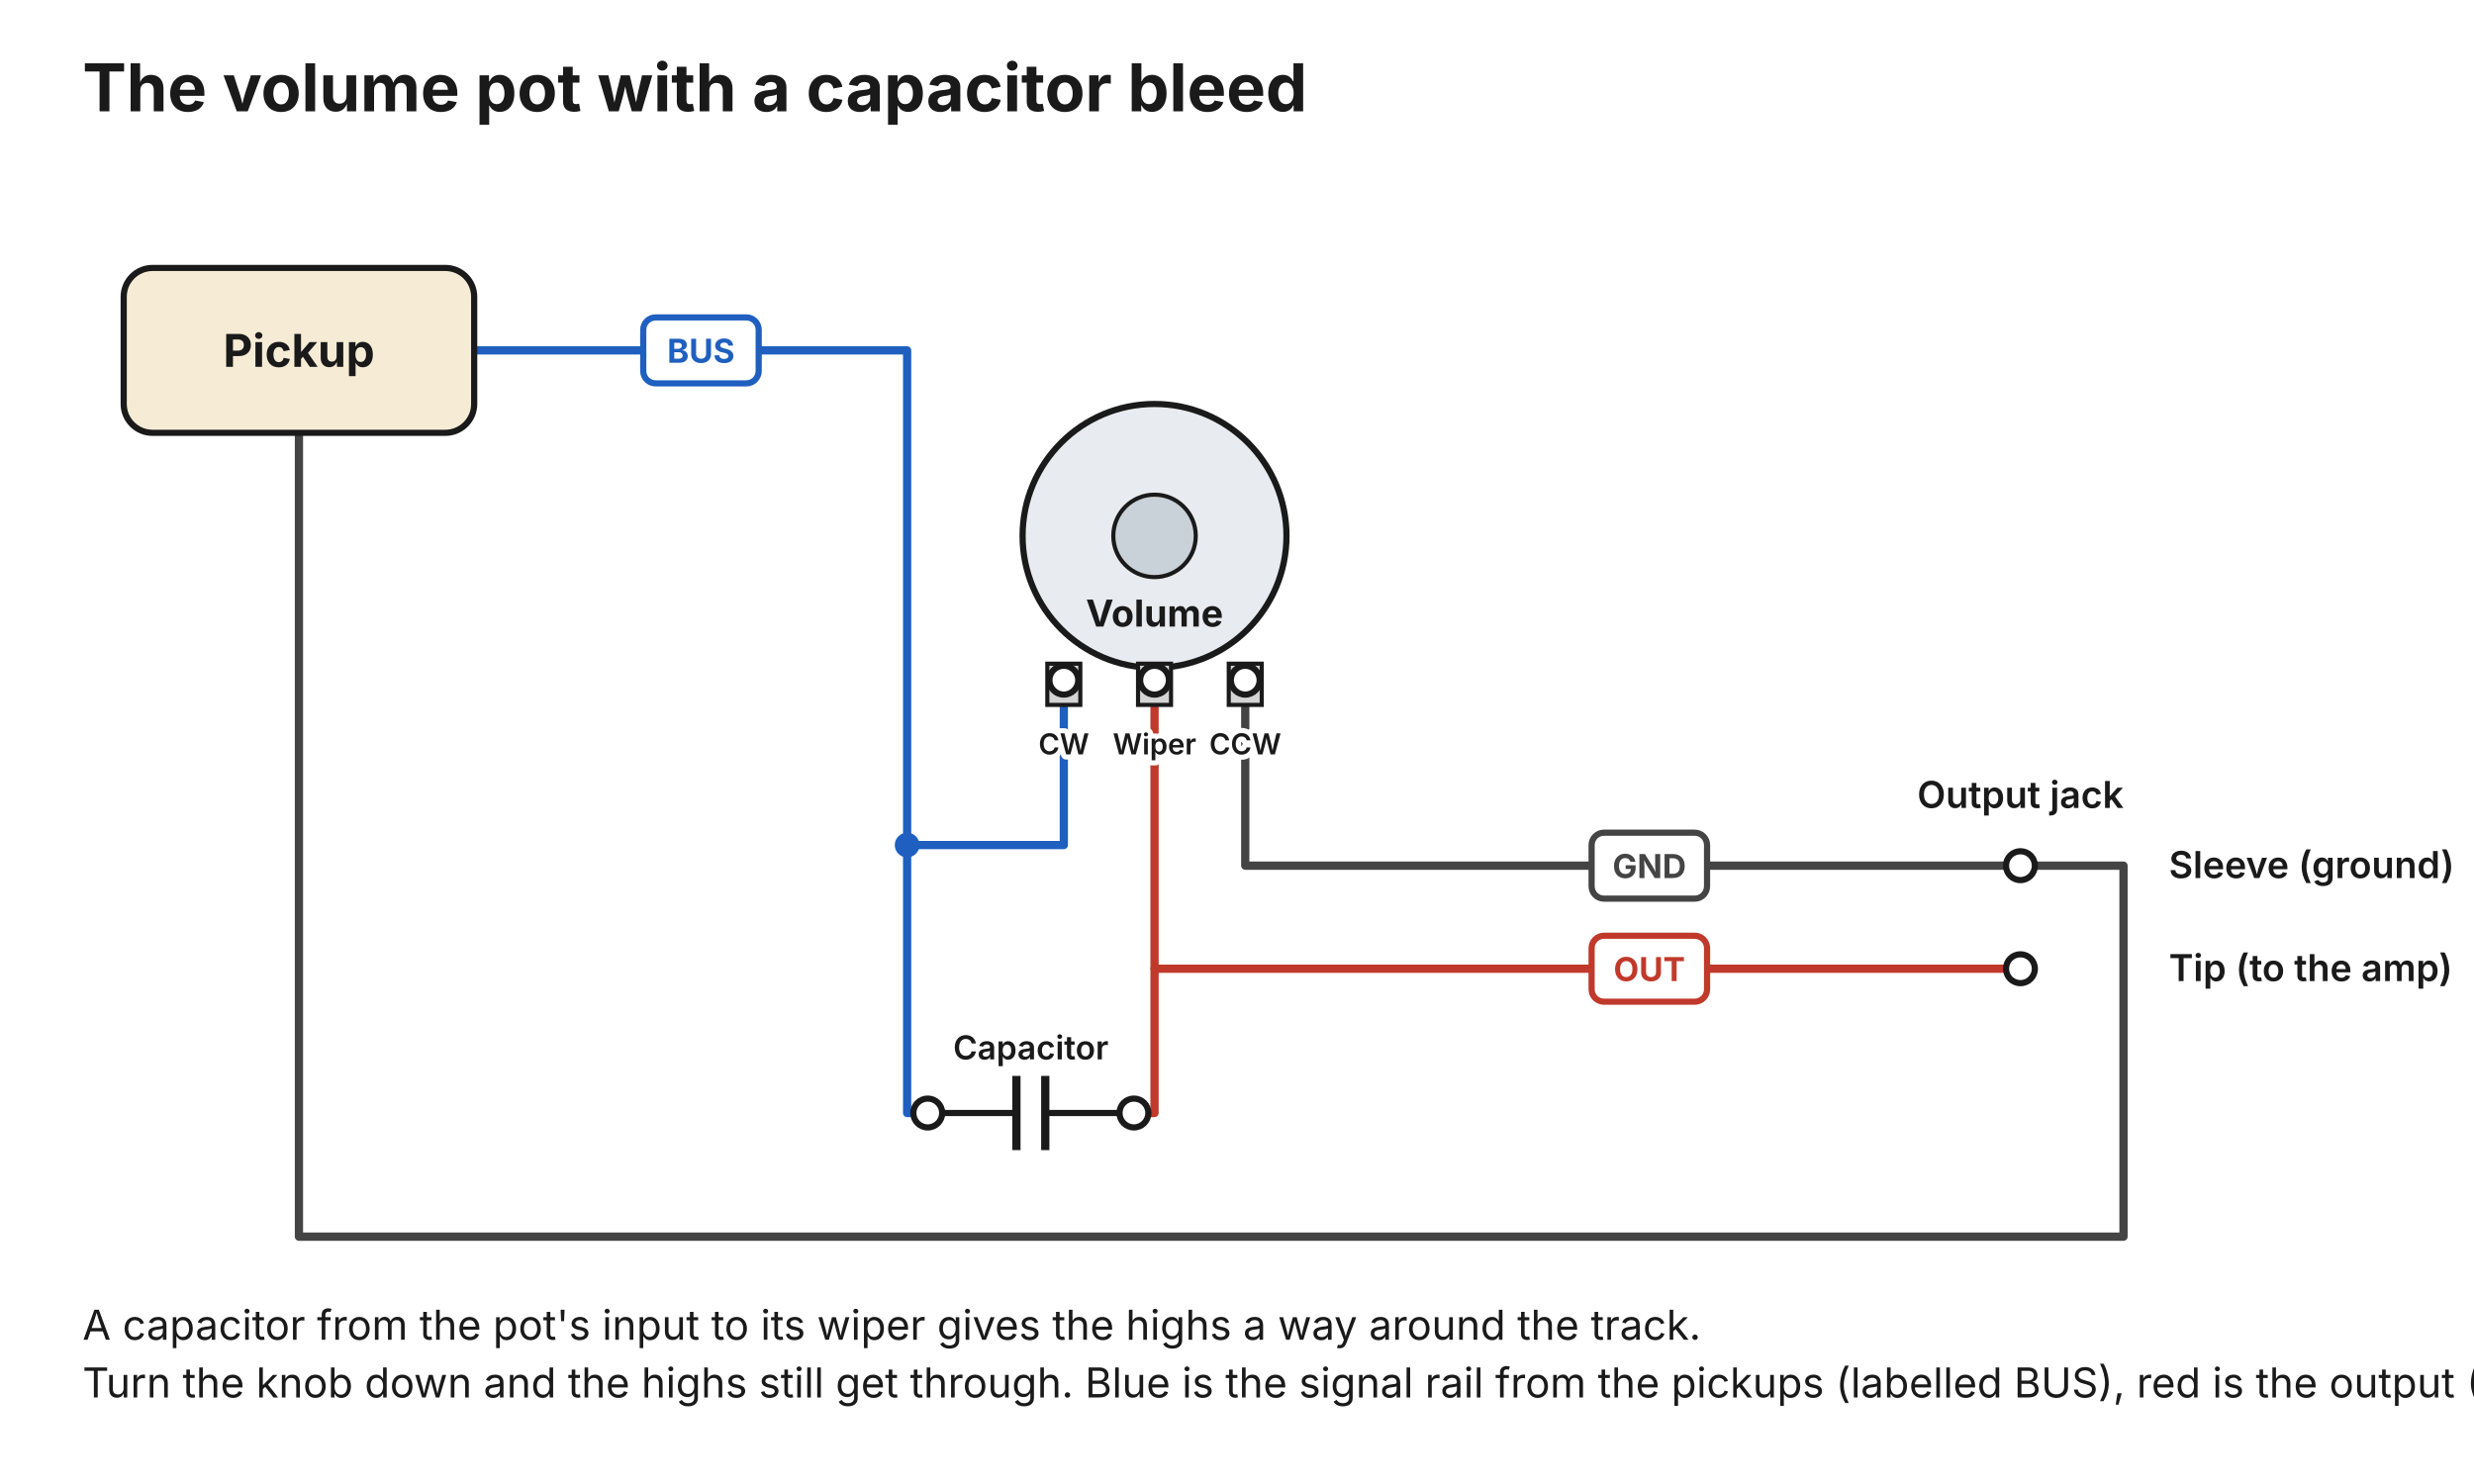
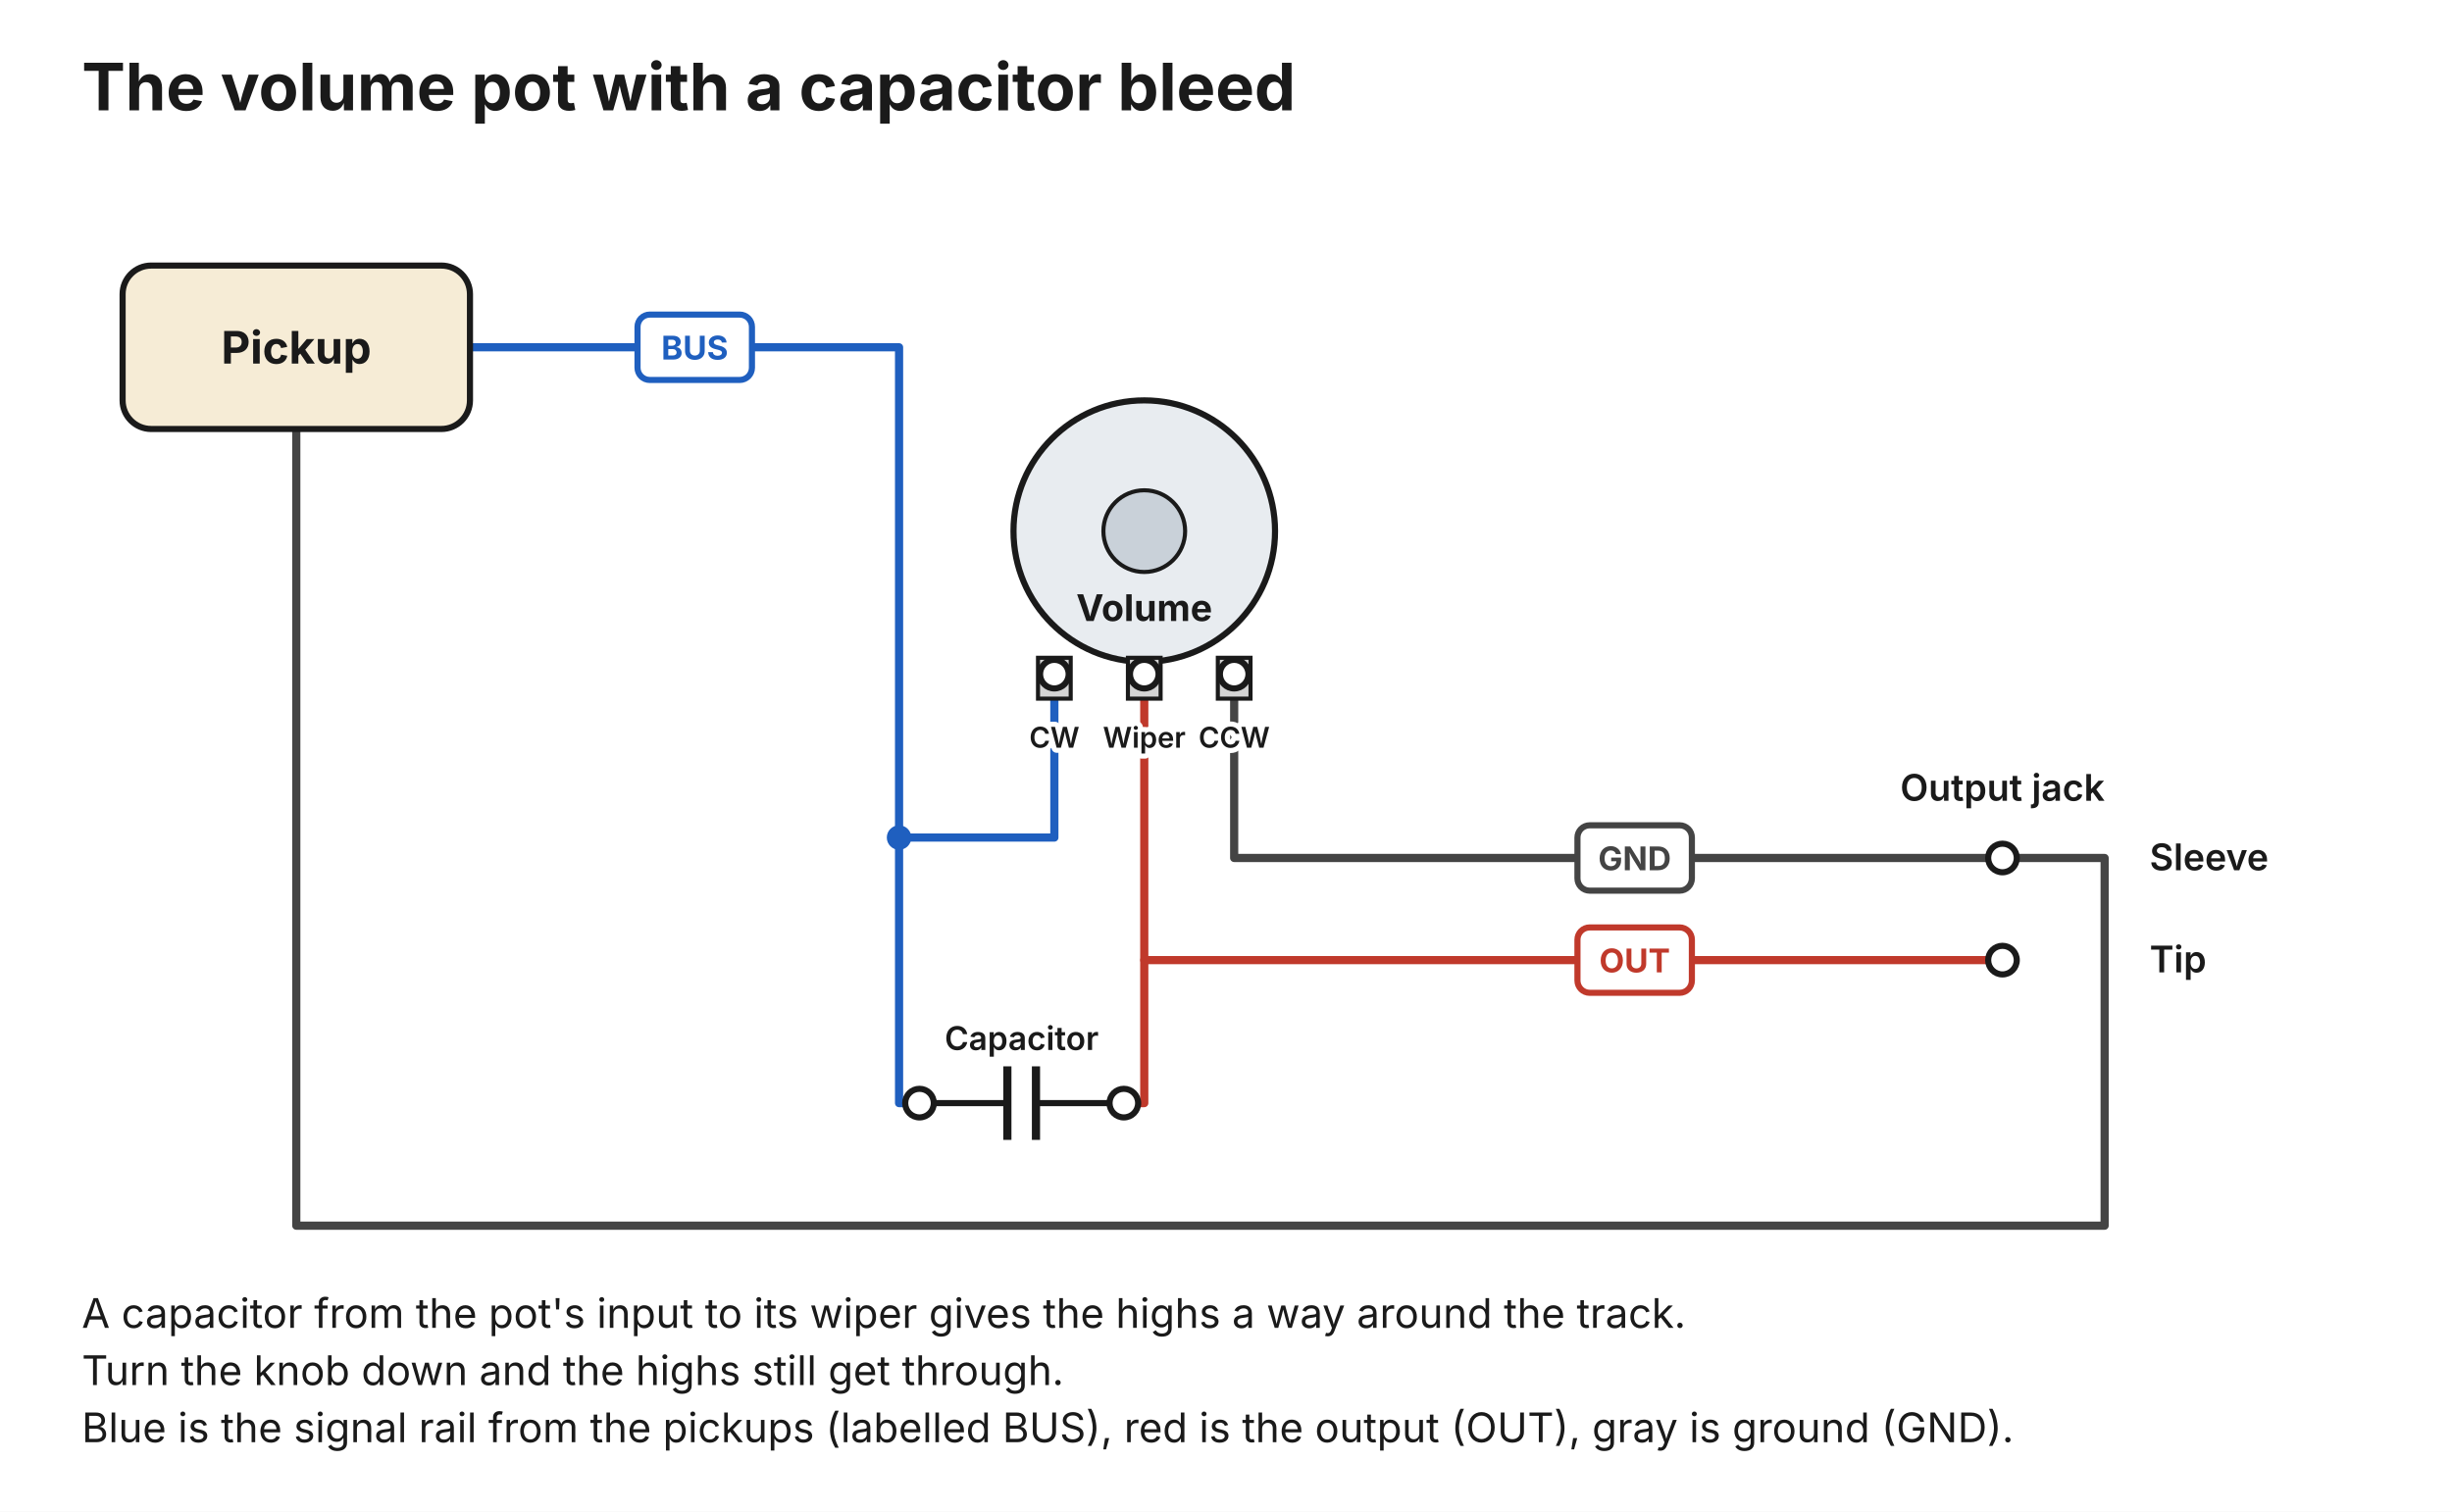
- <svg xmlns="http://www.w3.org/2000/svg" viewBox="0 0 1200 720" width="1200" height="720" role="img" aria-label="The volume pot with a capacitor bleed">
-   <rect width="1200" height="720" fill="#ffffff" />
+ <svg xmlns="http://www.w3.org/2000/svg" viewBox="0 0 1200 740" width="1200" height="740" role="img" aria-label="The volume pot with a capacitor bleed">
+   <rect width="1200" height="740" fill="#ffffff" />
  <text x="40" y="54" font-size="32" font-weight="700" text-anchor="start" fill="#1a1a1a" font-family="Inter, Helvetica, Arial, sans-serif">The volume pot with a capacitor bleed</text>
  <polyline data-wire="1" data-net="BUS" points="230,170 440,170 440,540 450,540" fill="none" stroke="#1f5fbf" stroke-width="4" stroke-linejoin="round" stroke-linecap="round" />
  <polyline data-wire="1" data-net="BUS" points="440,410 516,410 516,330" fill="none" stroke="#1f5fbf" stroke-width="4" stroke-linejoin="round" stroke-linecap="round" />
  <circle data-dot="1" cx="440" cy="410" r="6" fill="#1f5fbf" />
  <polyline data-wire="1" data-net="OUT" points="560,330 560,470 980,470" fill="none" stroke="#c0392b" stroke-width="4" stroke-linejoin="round" stroke-linecap="round" />
  <polyline data-wire="1" data-net="OUT" points="550,540 560,540 560,470" fill="none" stroke="#c0392b" stroke-width="4" stroke-linejoin="round" stroke-linecap="round" />
  <polyline data-wire="1" data-net="GND" points="604,330 604,420 980,420" fill="none" stroke="#444444" stroke-width="4" stroke-linejoin="round" stroke-linecap="round" />
  <polyline data-wire="1" data-net="GND" points="145,210 145,600 1030,600 1030,420 980,420" fill="none" stroke="#444444" stroke-width="4" stroke-linejoin="round" stroke-linecap="round" />
  <rect x="60" y="130" width="170" height="80" rx="14" fill="#f6ecd6" stroke="#1a1a1a" stroke-width="3" />
  <text x="145" y="178" font-size="22" font-weight="700" text-anchor="middle" fill="#1a1a1a" font-family="Inter, Helvetica, Arial, sans-serif">Pickup</text>
  <g data-pot="Volume" data-view="rear">
    <circle cx="560" cy="260" r="64" fill="#e8ecf0" stroke="#1a1a1a" stroke-width="3" />
    <circle cx="560" cy="260" r="20" fill="#c9d1d9" stroke="#1a1a1a" stroke-width="2" />
    <rect x="508" y="322" width="16" height="20" fill="#d4d4d4" stroke="#1a1a1a" stroke-width="2" />
    <circle data-terminal="VOL.IN" cx="516" cy="330" r="7" fill="#ffffff" stroke="#1a1a1a" stroke-width="3" />
    <text x="516" y="366" font-size="14" font-weight="600" text-anchor="middle" fill="#1a1a1a" stroke="#ffffff" stroke-width="5" stroke-linejoin="round" paint-order="stroke" font-family="Inter, Helvetica, Arial, sans-serif">CW</text>
    <rect x="552" y="322" width="16" height="20" fill="#d4d4d4" stroke="#1a1a1a" stroke-width="2" />
    <circle data-terminal="VOL.W" cx="560" cy="330" r="7" fill="#ffffff" stroke="#1a1a1a" stroke-width="3" />
    <text x="560" y="366" font-size="14" font-weight="600" text-anchor="middle" fill="#1a1a1a" stroke="#ffffff" stroke-width="5" stroke-linejoin="round" paint-order="stroke" font-family="Inter, Helvetica, Arial, sans-serif">Wiper</text>
    <rect x="596" y="322" width="16" height="20" fill="#d4d4d4" stroke="#1a1a1a" stroke-width="2" />
    <circle data-terminal="VOL.GND" cx="604" cy="330" r="7" fill="#ffffff" stroke="#1a1a1a" stroke-width="3" />
    <text x="604" y="366" font-size="14" font-weight="600" text-anchor="middle" fill="#1a1a1a" stroke="#ffffff" stroke-width="5" stroke-linejoin="round" paint-order="stroke" font-family="Inter, Helvetica, Arial, sans-serif">CCW</text>
    <text x="560" y="304" font-size="18" font-weight="700" text-anchor="middle" fill="#1a1a1a" font-family="Inter, Helvetica, Arial, sans-serif">Volume</text>
  </g>
  <g data-part="CAP">
    <line x1="450" y1="540" x2="493" y2="540" stroke="#1a1a1a" stroke-width="3" />
    <line x1="507" y1="540" x2="550" y2="540" stroke="#1a1a1a" stroke-width="3" />
    <line x1="493" y1="522" x2="493" y2="558" stroke="#1a1a1a" stroke-width="4" />
    <line x1="507" y1="522" x2="507" y2="558" stroke="#1a1a1a" stroke-width="4" />
    <circle data-terminal="CAP.1" cx="450" cy="540" r="7" fill="#ffffff" stroke="#1a1a1a" stroke-width="3" />
    <circle data-terminal="CAP.2" cx="550" cy="540" r="7" fill="#ffffff" stroke="#1a1a1a" stroke-width="3" />
    <text x="500" y="514" font-size="16" font-weight="600" text-anchor="middle" fill="#1a1a1a" stroke="#ffffff" stroke-width="5" stroke-linejoin="round" paint-order="stroke" font-family="Inter, Helvetica, Arial, sans-serif">Capacitor</text>
  </g>
  <circle data-terminal="JACK.SLV" cx="980" cy="420" r="7" fill="#ffffff" stroke="#1a1a1a" stroke-width="3" />
  <circle data-terminal="JACK.TIP" cx="980" cy="470" r="7" fill="#ffffff" stroke="#1a1a1a" stroke-width="3" />
-   <text x="1052" y="426" font-size="18" font-weight="600" text-anchor="start" fill="#1a1a1a" font-family="Inter, Helvetica, Arial, sans-serif">Sleeve (ground)</text>
-   <text x="1052" y="476" font-size="18" font-weight="600" text-anchor="start" fill="#1a1a1a" font-family="Inter, Helvetica, Arial, sans-serif">Tip (to the amp)</text>
+   <text x="1052" y="426" font-size="18" font-weight="600" text-anchor="start" fill="#1a1a1a" font-family="Inter, Helvetica, Arial, sans-serif">Sleeve</text>
+   <text x="1052" y="476" font-size="18" font-weight="600" text-anchor="start" fill="#1a1a1a" font-family="Inter, Helvetica, Arial, sans-serif">Tip</text>
  <text x="980" y="392" font-size="18" font-weight="600" text-anchor="middle" fill="#1a1a1a" font-family="Inter, Helvetica, Arial, sans-serif">Output jack</text>
  <g data-netlabel="BUS">
    <rect x="312" y="154" width="56" height="32" rx="6" fill="#ffffff" stroke="#1f5fbf" stroke-width="3" />
    <text x="340" y="176" font-size="16" font-weight="700" text-anchor="middle" fill="#1f5fbf" font-family="Inter, Helvetica, Arial, sans-serif">BUS</text>
  </g>
  <g data-netlabel="OUT">
    <rect x="772" y="454" width="56" height="32" rx="6" fill="#ffffff" stroke="#c0392b" stroke-width="3" />
    <text x="800" y="476" font-size="16" font-weight="700" text-anchor="middle" fill="#c0392b" font-family="Inter, Helvetica, Arial, sans-serif">OUT</text>
  </g>
  <g data-netlabel="GND">
    <rect x="772" y="404" width="56" height="32" rx="6" fill="#ffffff" stroke="#444444" stroke-width="3" />
    <text x="800" y="426" font-size="16" font-weight="700" text-anchor="middle" fill="#444444" font-family="Inter, Helvetica, Arial, sans-serif">GND</text>
  </g>
  <text x="40" y="650" font-size="20" font-weight="400" text-anchor="start" fill="#1a1a1a" font-family="Inter, Helvetica, Arial, sans-serif">A capacitor from the pot's input to its wiper gives the highs a way around the track.</text>
-   <text x="40" y="678" font-size="20" font-weight="400" text-anchor="start" fill="#1a1a1a" font-family="Inter, Helvetica, Arial, sans-serif">Turn the knob down and the highs still get through. Blue is the signal rail from the pickups (labelled BUS), red is the output (OUT), gray is ground (GND).</text>
+   <text x="40" y="678" font-size="20" font-weight="400" text-anchor="start" fill="#1a1a1a" font-family="Inter, Helvetica, Arial, sans-serif">Turn the knob down and the highs still get through.</text>
+   <text x="40" y="706" font-size="20" font-weight="400" text-anchor="start" fill="#1a1a1a" font-family="Inter, Helvetica, Arial, sans-serif">Blue is the signal rail from the pickups (labelled BUS), red is the output (OUT), gray is ground (GND).</text>
</svg>
